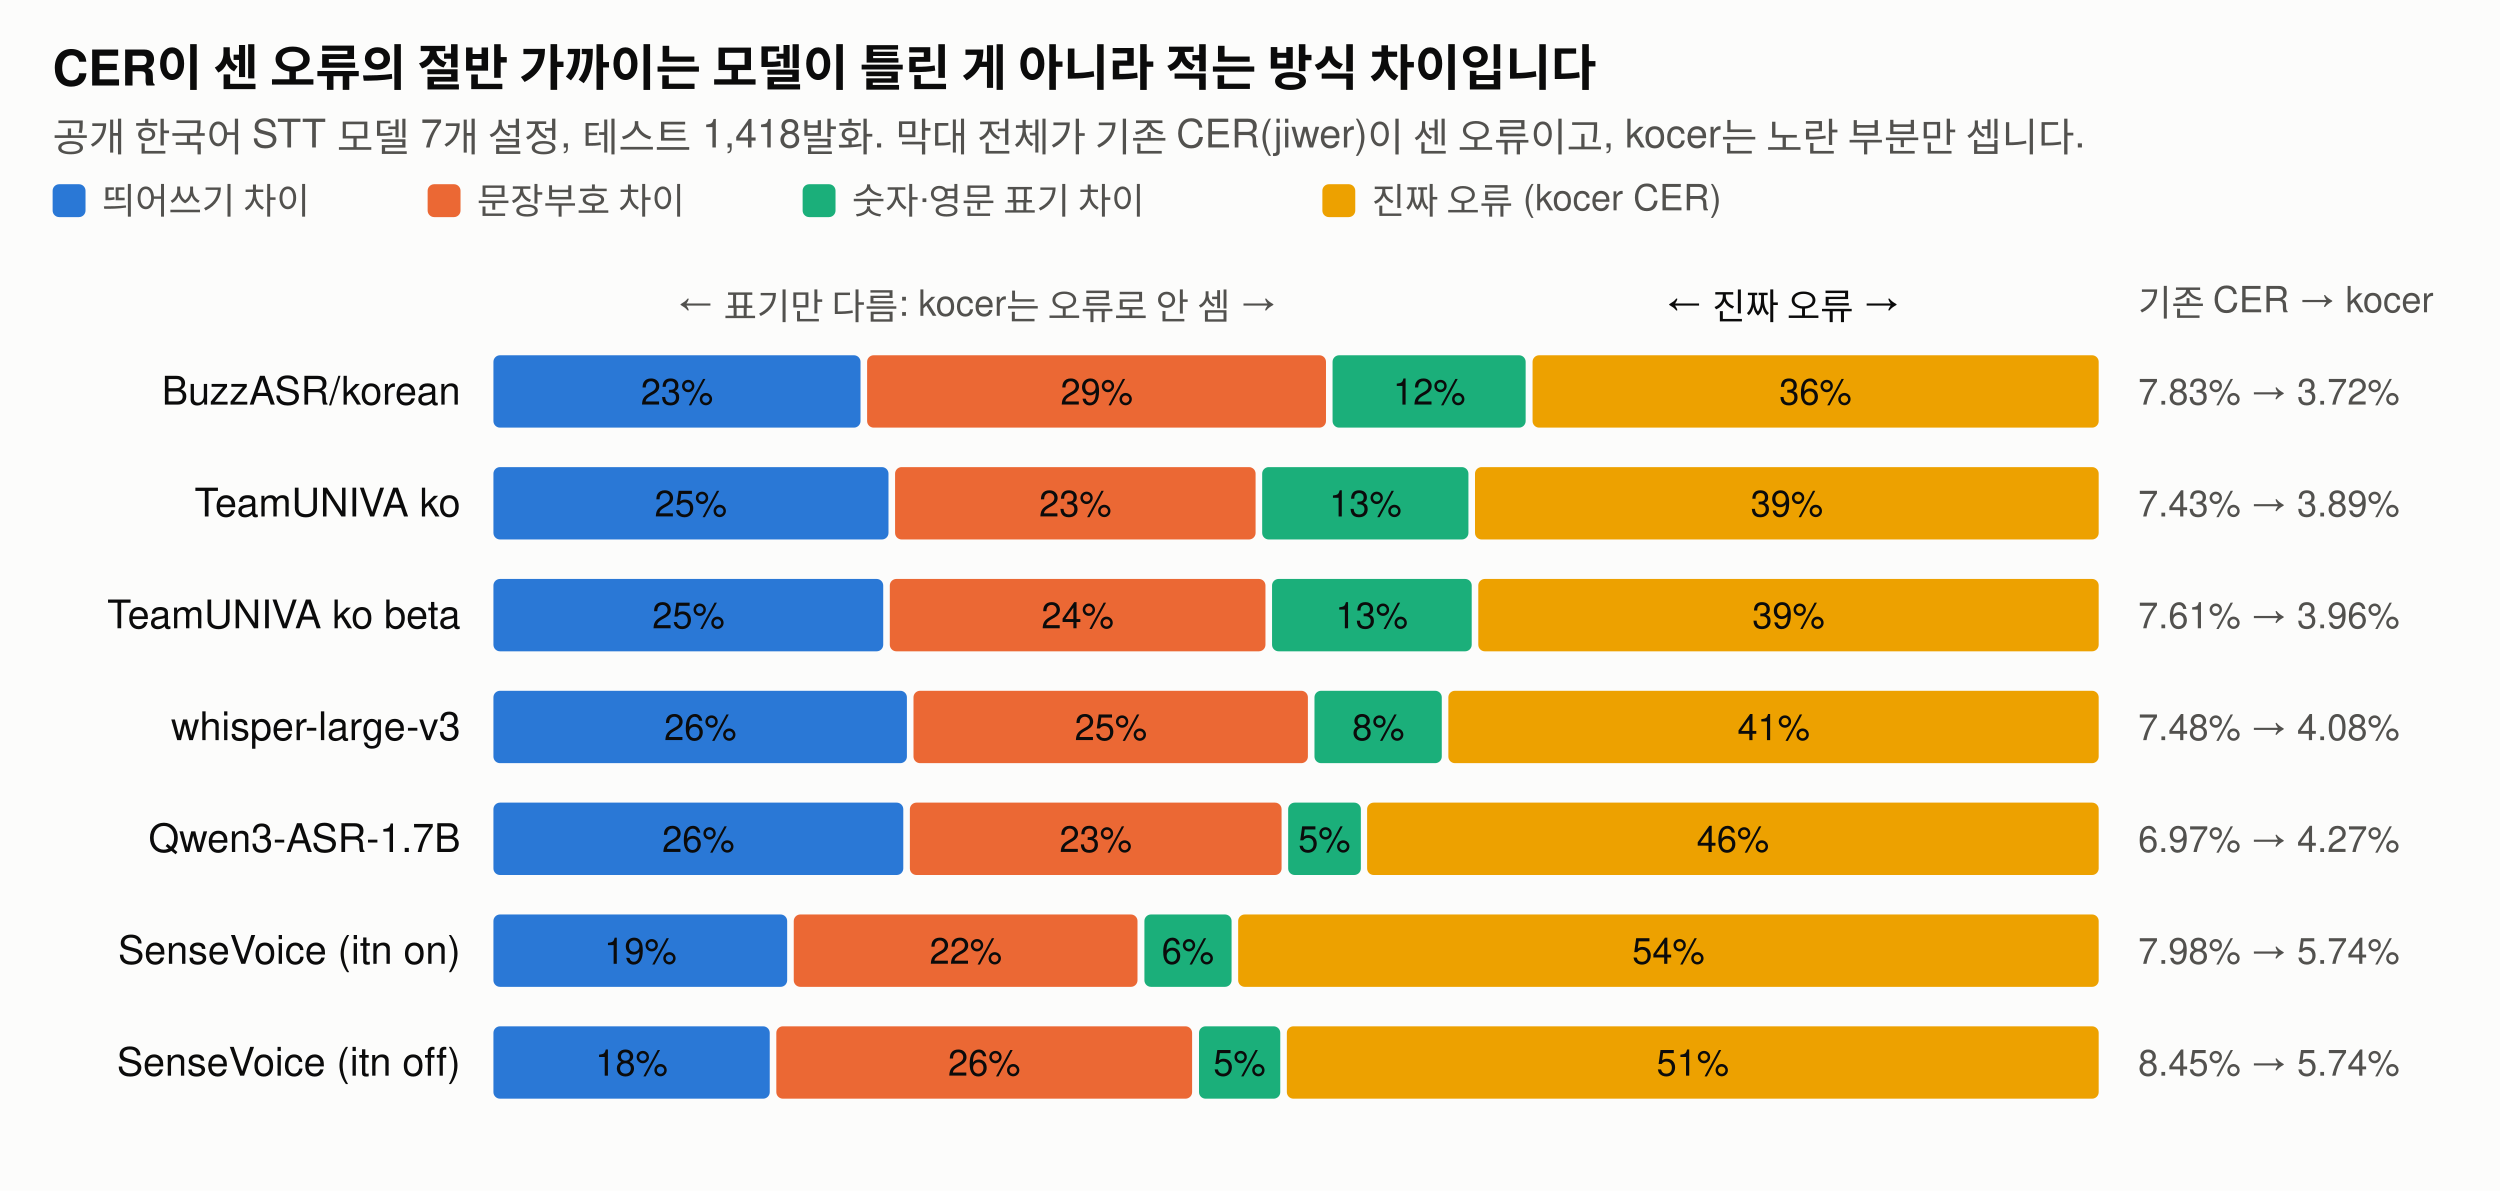
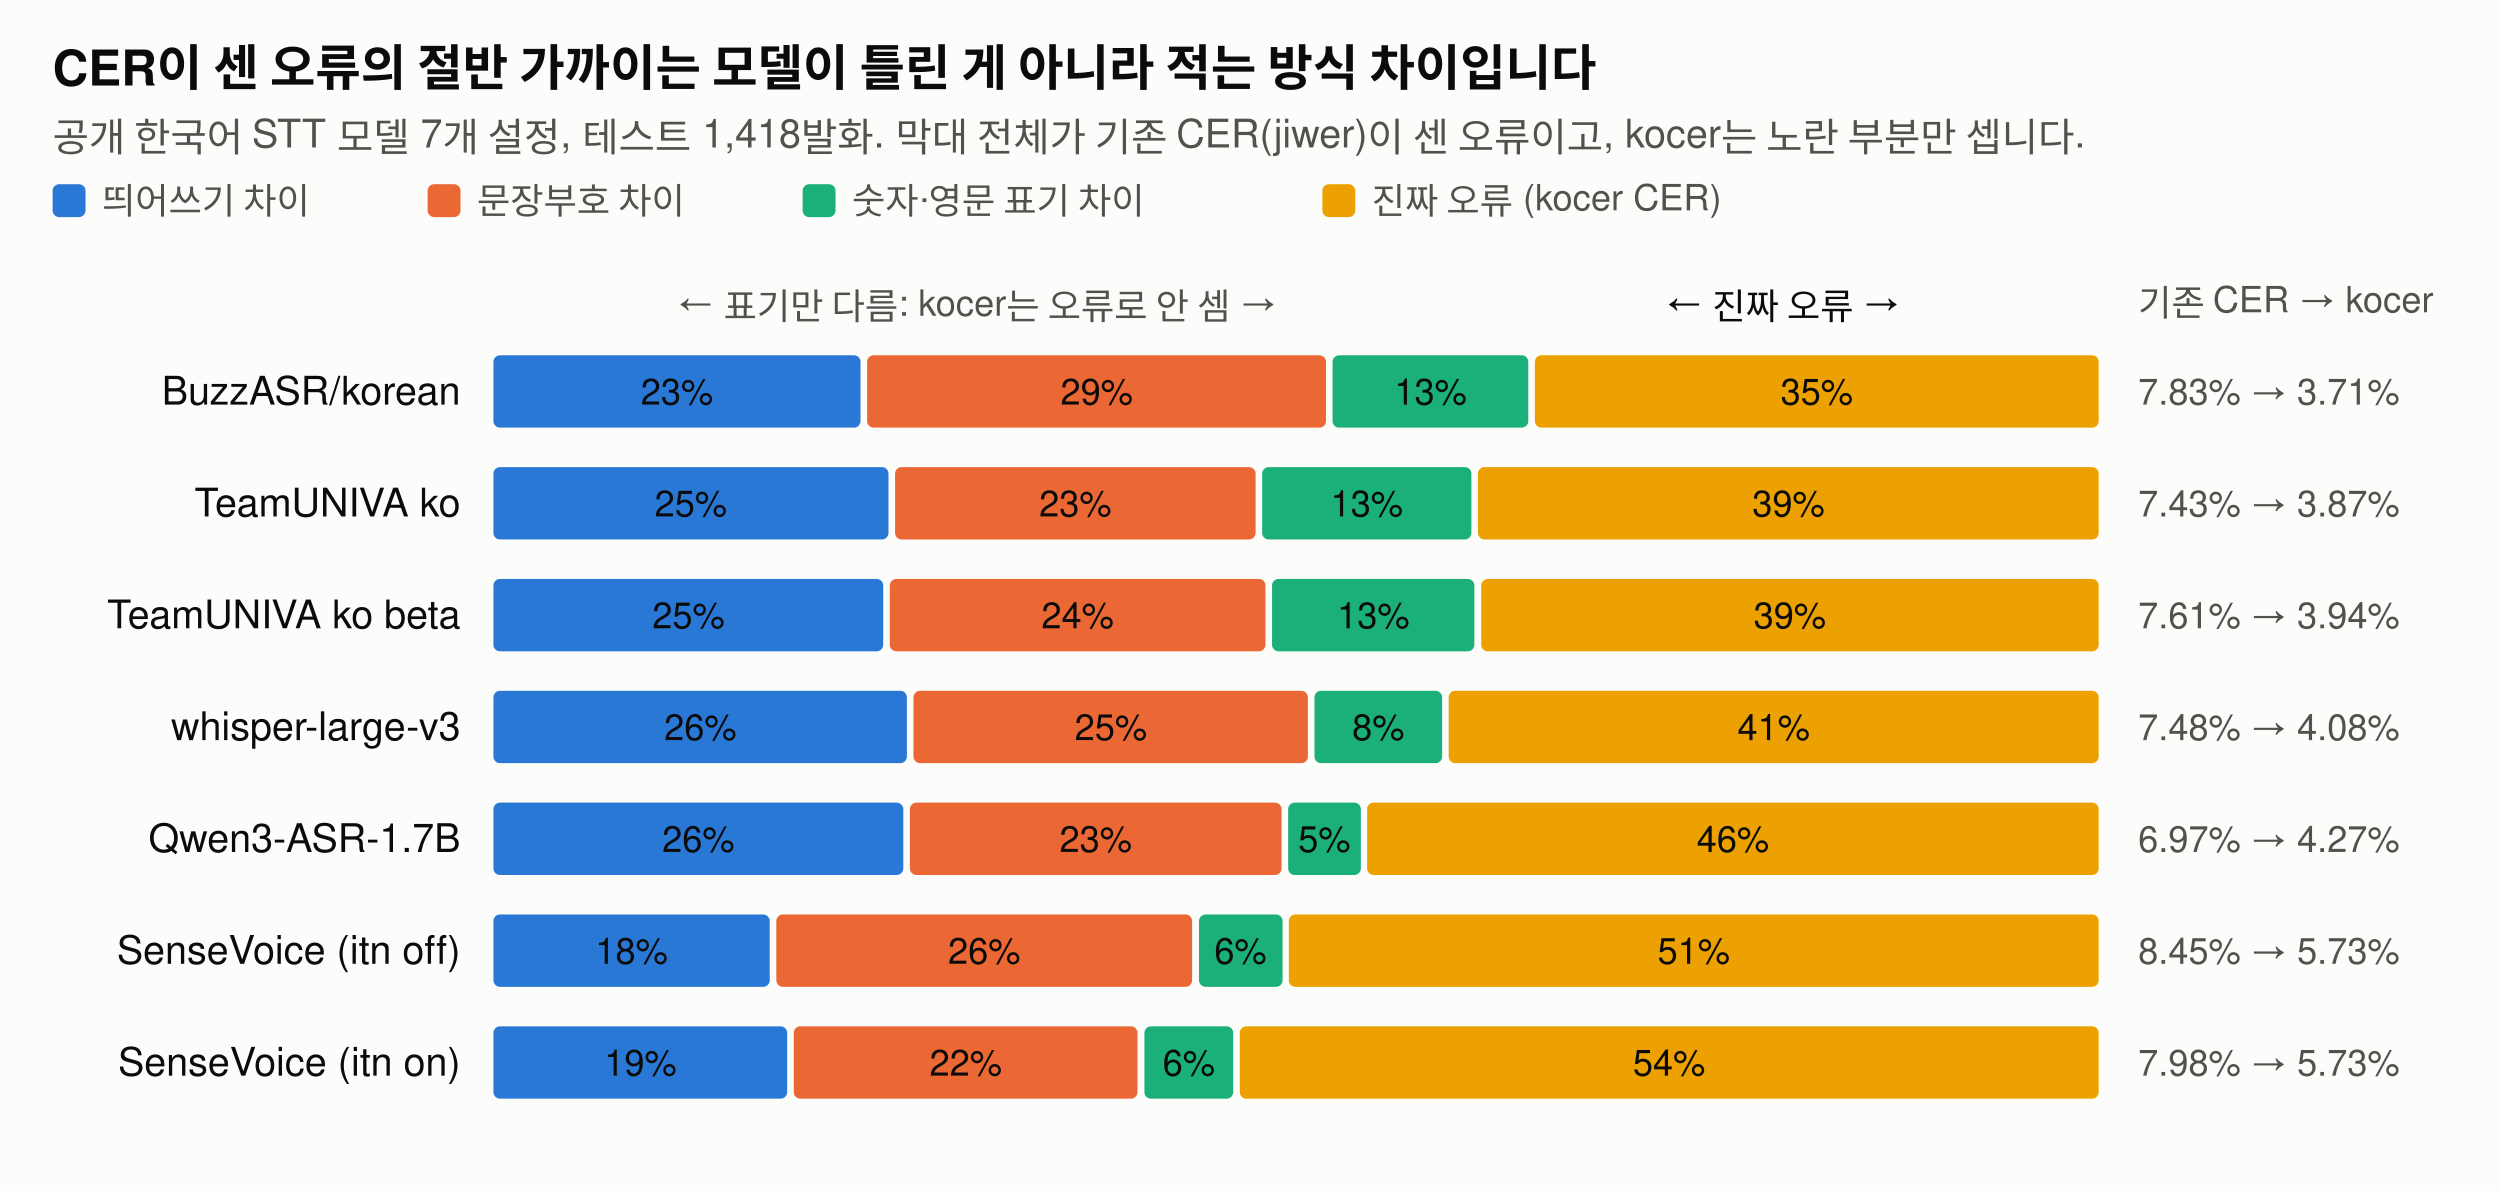
<svg xmlns="http://www.w3.org/2000/svg" width="760" height="362" viewBox="0 0 760 362" font-family="-apple-system,Apple SD Gothic Neo,Malgun Gothic,Noto Sans KR,Segoe UI,Helvetica,Arial,sans-serif">
  <rect width="760" height="362" fill="#fcfcfb" />
  <text x="16" y="26" font-size="15" font-weight="600" fill="#0b0b0b">CER이 센 오류의 절반 가까이는 모델이 틀린 게 아니라 적는 방식 차이입니다</text>
  <text x="16" y="46" font-size="12" fill="#52514e">공개 한국어 STT 모델 7개 설정, 테스트 1,418발화. 막대 전체가 기존 CER(jiwer)이 센 오류이고, kocer는 노란 부분만 셉니다.</text>
  <rect x="16" y="56" width="10" height="10" rx="2" fill="#2a78d6" />
  <text x="31" y="65" font-size="11" fill="#52514e">띄어쓰기 차이</text>
  <rect x="130" y="56" width="10" height="10" rx="2" fill="#eb6834" />
  <text x="145" y="65" font-size="11" fill="#52514e">문장부호 차이</text>
  <rect x="244" y="56" width="10" height="10" rx="2" fill="#1baf7a" />
  <text x="259" y="65" font-size="11" fill="#52514e">숫자·영문 표기 차이</text>
  <rect x="402" y="56" width="10" height="10" rx="2" fill="#eda100" />
  <text x="417" y="65" font-size="11" fill="#52514e">진짜 오류 (kocer CER)</text>
  <text x="297" y="96" font-size="11" text-anchor="middle" fill="#52514e">← 표기만 다름: kocer는 오류로 안 셈 →</text>
  <text x="542" y="96" font-size="11" text-anchor="middle" fill="#0b0b0b">← 진짜 오류 →</text>
  <text x="650" y="96" font-size="11" fill="#52514e">기존 CER → kocer</text>
  <text x="140" y="123" font-size="12" text-anchor="end" fill="#0b0b0b">BuzzASR/korean</text>
  <rect x="150.0" y="108" width="111.6" height="22" rx="2" fill="#2a78d6" />
  <text x="205.8" y="123" font-size="11" text-anchor="middle" fill="#0b0b0b">23%</text>
  <rect x="263.6" y="108" width="139.5" height="22" rx="2" fill="#eb6834" />
  <text x="333.4" y="123" font-size="11" text-anchor="middle" fill="#0b0b0b">29%</text>
-   <rect x="405.1" y="108" width="58.7" height="22" rx="2" fill="#1baf7a" />
-   <text x="434.5" y="123" font-size="11" text-anchor="middle" fill="#0b0b0b">12%</text>
-   <rect x="465.9" y="108" width="172.1" height="22" rx="2" fill="#eda100" />
-   <text x="551.9" y="123" font-size="11" text-anchor="middle" fill="#0b0b0b">36%</text>
-   <text x="650" y="123" font-size="11" fill="#52514e">7.83% → 3.72%</text>
+   <rect x="405.1" y="108" width="59.5" height="22" rx="2" fill="#1baf7a" />
+   <text x="434.9" y="123" font-size="11" text-anchor="middle" fill="#0b0b0b">13%</text>
+   <rect x="466.6" y="108" width="171.4" height="22" rx="2" fill="#eda100" />
+   <text x="552.3" y="123" font-size="11" text-anchor="middle" fill="#0b0b0b">35%</text>
+   <text x="650" y="123" font-size="11" fill="#52514e">7.83% → 3.71%</text>
  <text x="140" y="157" font-size="12" text-anchor="end" fill="#0b0b0b">TeamUNIVA ko</text>
  <rect x="150.0" y="142" width="120.1" height="22" rx="2" fill="#2a78d6" />
  <text x="210.0" y="157" font-size="11" text-anchor="middle" fill="#0b0b0b">25%</text>
  <rect x="272.1" y="142" width="109.6" height="22" rx="2" fill="#eb6834" />
  <text x="326.9" y="157" font-size="11" text-anchor="middle" fill="#0b0b0b">23%</text>
-   <rect x="383.7" y="142" width="62.7" height="22" rx="2" fill="#1baf7a" />
-   <text x="415.1" y="157" font-size="11" text-anchor="middle" fill="#0b0b0b">13%</text>
-   <rect x="448.4" y="142" width="189.6" height="22" rx="2" fill="#eda100" />
-   <text x="543.2" y="157" font-size="11" text-anchor="middle" fill="#0b0b0b">39%</text>
-   <text x="650" y="157" font-size="11" fill="#52514e">7.43% → 3.89%</text>
+   <rect x="383.7" y="142" width="63.6" height="22" rx="2" fill="#1baf7a" />
+   <text x="415.5" y="157" font-size="11" text-anchor="middle" fill="#0b0b0b">13%</text>
+   <rect x="449.3" y="142" width="188.7" height="22" rx="2" fill="#eda100" />
+   <text x="543.7" y="157" font-size="11" text-anchor="middle" fill="#0b0b0b">39%</text>
+   <text x="650" y="157" font-size="11" fill="#52514e">7.43% → 3.87%</text>
  <text x="140" y="191" font-size="12" text-anchor="end" fill="#0b0b0b">TeamUNIVA ko beta</text>
  <rect x="150.0" y="176" width="118.5" height="22" rx="2" fill="#2a78d6" />
  <text x="209.3" y="191" font-size="11" text-anchor="middle" fill="#0b0b0b">25%</text>
  <rect x="270.5" y="176" width="114.2" height="22" rx="2" fill="#eb6834" />
  <text x="327.6" y="191" font-size="11" text-anchor="middle" fill="#0b0b0b">24%</text>
-   <rect x="386.7" y="176" width="60.7" height="22" rx="2" fill="#1baf7a" />
-   <text x="417.0" y="191" font-size="11" text-anchor="middle" fill="#0b0b0b">13%</text>
-   <rect x="449.4" y="176" width="188.6" height="22" rx="2" fill="#eda100" />
-   <text x="543.7" y="191" font-size="11" text-anchor="middle" fill="#0b0b0b">39%</text>
-   <text x="650" y="191" font-size="11" fill="#52514e">7.61% → 3.96%</text>
+   <rect x="386.7" y="176" width="61.5" height="22" rx="2" fill="#1baf7a" />
+   <text x="417.5" y="191" font-size="11" text-anchor="middle" fill="#0b0b0b">13%</text>
+   <rect x="450.3" y="176" width="187.7" height="22" rx="2" fill="#eda100" />
+   <text x="544.1" y="191" font-size="11" text-anchor="middle" fill="#0b0b0b">39%</text>
+   <text x="650" y="191" font-size="11" fill="#52514e">7.61% → 3.94%</text>
  <text x="140" y="225" font-size="12" text-anchor="end" fill="#0b0b0b">whisper-large-v3</text>
  <rect x="150.0" y="210" width="125.7" height="22" rx="2" fill="#2a78d6" />
  <text x="212.9" y="225" font-size="11" text-anchor="middle" fill="#0b0b0b">26%</text>
  <rect x="277.7" y="210" width="119.9" height="22" rx="2" fill="#eb6834" />
  <text x="337.7" y="225" font-size="11" text-anchor="middle" fill="#0b0b0b">25%</text>
-   <rect x="399.6" y="210" width="38.7" height="22" rx="2" fill="#1baf7a" />
+   <rect x="399.6" y="210" width="38.8" height="22" rx="2" fill="#1baf7a" />
  <text x="419.0" y="225" font-size="11" text-anchor="middle" fill="#0b0b0b">8%</text>
-   <rect x="440.3" y="210" width="197.7" height="22" rx="2" fill="#eda100" />
+   <rect x="440.4" y="210" width="197.6" height="22" rx="2" fill="#eda100" />
  <text x="539.2" y="225" font-size="11" text-anchor="middle" fill="#0b0b0b">41%</text>
  <text x="650" y="225" font-size="11" fill="#52514e">7.48% → 4.08%</text>
  <text x="140" y="259" font-size="12" text-anchor="end" fill="#0b0b0b">Qwen3-ASR-1.7B</text>
  <rect x="150.0" y="244" width="124.6" height="22" rx="2" fill="#2a78d6" />
  <text x="212.3" y="259" font-size="11" text-anchor="middle" fill="#0b0b0b">26%</text>
  <rect x="276.6" y="244" width="113.0" height="22" rx="2" fill="#eb6834" />
  <text x="333.1" y="259" font-size="11" text-anchor="middle" fill="#0b0b0b">23%</text>
  <rect x="391.6" y="244" width="22.1" height="22" rx="2" fill="#1baf7a" />
  <text x="402.6" y="259" font-size="11" text-anchor="middle" fill="#0b0b0b">5%</text>
  <rect x="415.6" y="244" width="222.4" height="22" rx="2" fill="#eda100" />
  <text x="526.8" y="259" font-size="11" text-anchor="middle" fill="#0b0b0b">46%</text>
  <text x="650" y="259" font-size="11" fill="#52514e">6.97% → 4.27%</text>
-   <text x="140" y="293" font-size="12" text-anchor="end" fill="#0b0b0b">SenseVoice (itn on)</text>
-   <rect x="150.0" y="278" width="89.3" height="22" rx="2" fill="#2a78d6" />
-   <text x="194.7" y="293" font-size="11" text-anchor="middle" fill="#0b0b0b">19%</text>
-   <rect x="241.3" y="278" width="104.5" height="22" rx="2" fill="#eb6834" />
-   <text x="293.6" y="293" font-size="11" text-anchor="middle" fill="#0b0b0b">22%</text>
-   <rect x="347.9" y="278" width="26.5" height="22" rx="2" fill="#1baf7a" />
-   <text x="361.1" y="293" font-size="11" text-anchor="middle" fill="#0b0b0b">6%</text>
-   <rect x="376.4" y="278" width="261.6" height="22" rx="2" fill="#eda100" />
-   <text x="507.2" y="293" font-size="11" text-anchor="middle" fill="#0b0b0b">54%</text>
-   <text x="650" y="293" font-size="11" fill="#52514e">7.98% → 5.74%</text>
-   <text x="140" y="327" font-size="12" text-anchor="end" fill="#0b0b0b">SenseVoice (itn off)</text>
-   <rect x="150.0" y="312" width="84.0" height="22" rx="2" fill="#2a78d6" />
-   <text x="192.0" y="327" font-size="11" text-anchor="middle" fill="#0b0b0b">18%</text>
-   <rect x="236.0" y="312" width="126.4" height="22" rx="2" fill="#eb6834" />
-   <text x="299.2" y="327" font-size="11" text-anchor="middle" fill="#0b0b0b">26%</text>
-   <rect x="364.5" y="312" width="24.7" height="22" rx="2" fill="#1baf7a" />
-   <text x="376.8" y="327" font-size="11" text-anchor="middle" fill="#0b0b0b">5%</text>
-   <rect x="391.2" y="312" width="246.8" height="22" rx="2" fill="#eda100" />
-   <text x="514.6" y="327" font-size="11" text-anchor="middle" fill="#0b0b0b">51%</text>
-   <text x="650" y="327" font-size="11" fill="#52514e">8.45% → 5.74%</text>
+   <text x="140" y="293" font-size="12" text-anchor="end" fill="#0b0b0b">SenseVoice (itn off)</text>
+   <rect x="150.0" y="278" width="84.0" height="22" rx="2" fill="#2a78d6" />
+   <text x="192.0" y="293" font-size="11" text-anchor="middle" fill="#0b0b0b">18%</text>
+   <rect x="236.0" y="278" width="126.4" height="22" rx="2" fill="#eb6834" />
+   <text x="299.2" y="293" font-size="11" text-anchor="middle" fill="#0b0b0b">26%</text>
+   <rect x="364.5" y="278" width="25.4" height="22" rx="2" fill="#1baf7a" />
+   <text x="377.1" y="293" font-size="11" text-anchor="middle" fill="#0b0b0b">6%</text>
+   <rect x="391.8" y="278" width="246.2" height="22" rx="2" fill="#eda100" />
+   <text x="514.9" y="293" font-size="11" text-anchor="middle" fill="#0b0b0b">51%</text>
+   <text x="650" y="293" font-size="11" fill="#52514e">8.45% → 5.73%</text>
+   <text x="140" y="327" font-size="12" text-anchor="end" fill="#0b0b0b">SenseVoice (itn on)</text>
+   <rect x="150.0" y="312" width="89.3" height="22" rx="2" fill="#2a78d6" />
+   <text x="194.7" y="327" font-size="11" text-anchor="middle" fill="#0b0b0b">19%</text>
+   <rect x="241.3" y="312" width="104.5" height="22" rx="2" fill="#eb6834" />
+   <text x="293.6" y="327" font-size="11" text-anchor="middle" fill="#0b0b0b">22%</text>
+   <rect x="347.9" y="312" width="27.0" height="22" rx="2" fill="#1baf7a" />
+   <text x="361.4" y="327" font-size="11" text-anchor="middle" fill="#0b0b0b">6%</text>
+   <rect x="376.9" y="312" width="261.1" height="22" rx="2" fill="#eda100" />
+   <text x="507.4" y="327" font-size="11" text-anchor="middle" fill="#0b0b0b">54%</text>
+   <text x="650" y="327" font-size="11" fill="#52514e">7.98% → 5.73%</text>
</svg>
